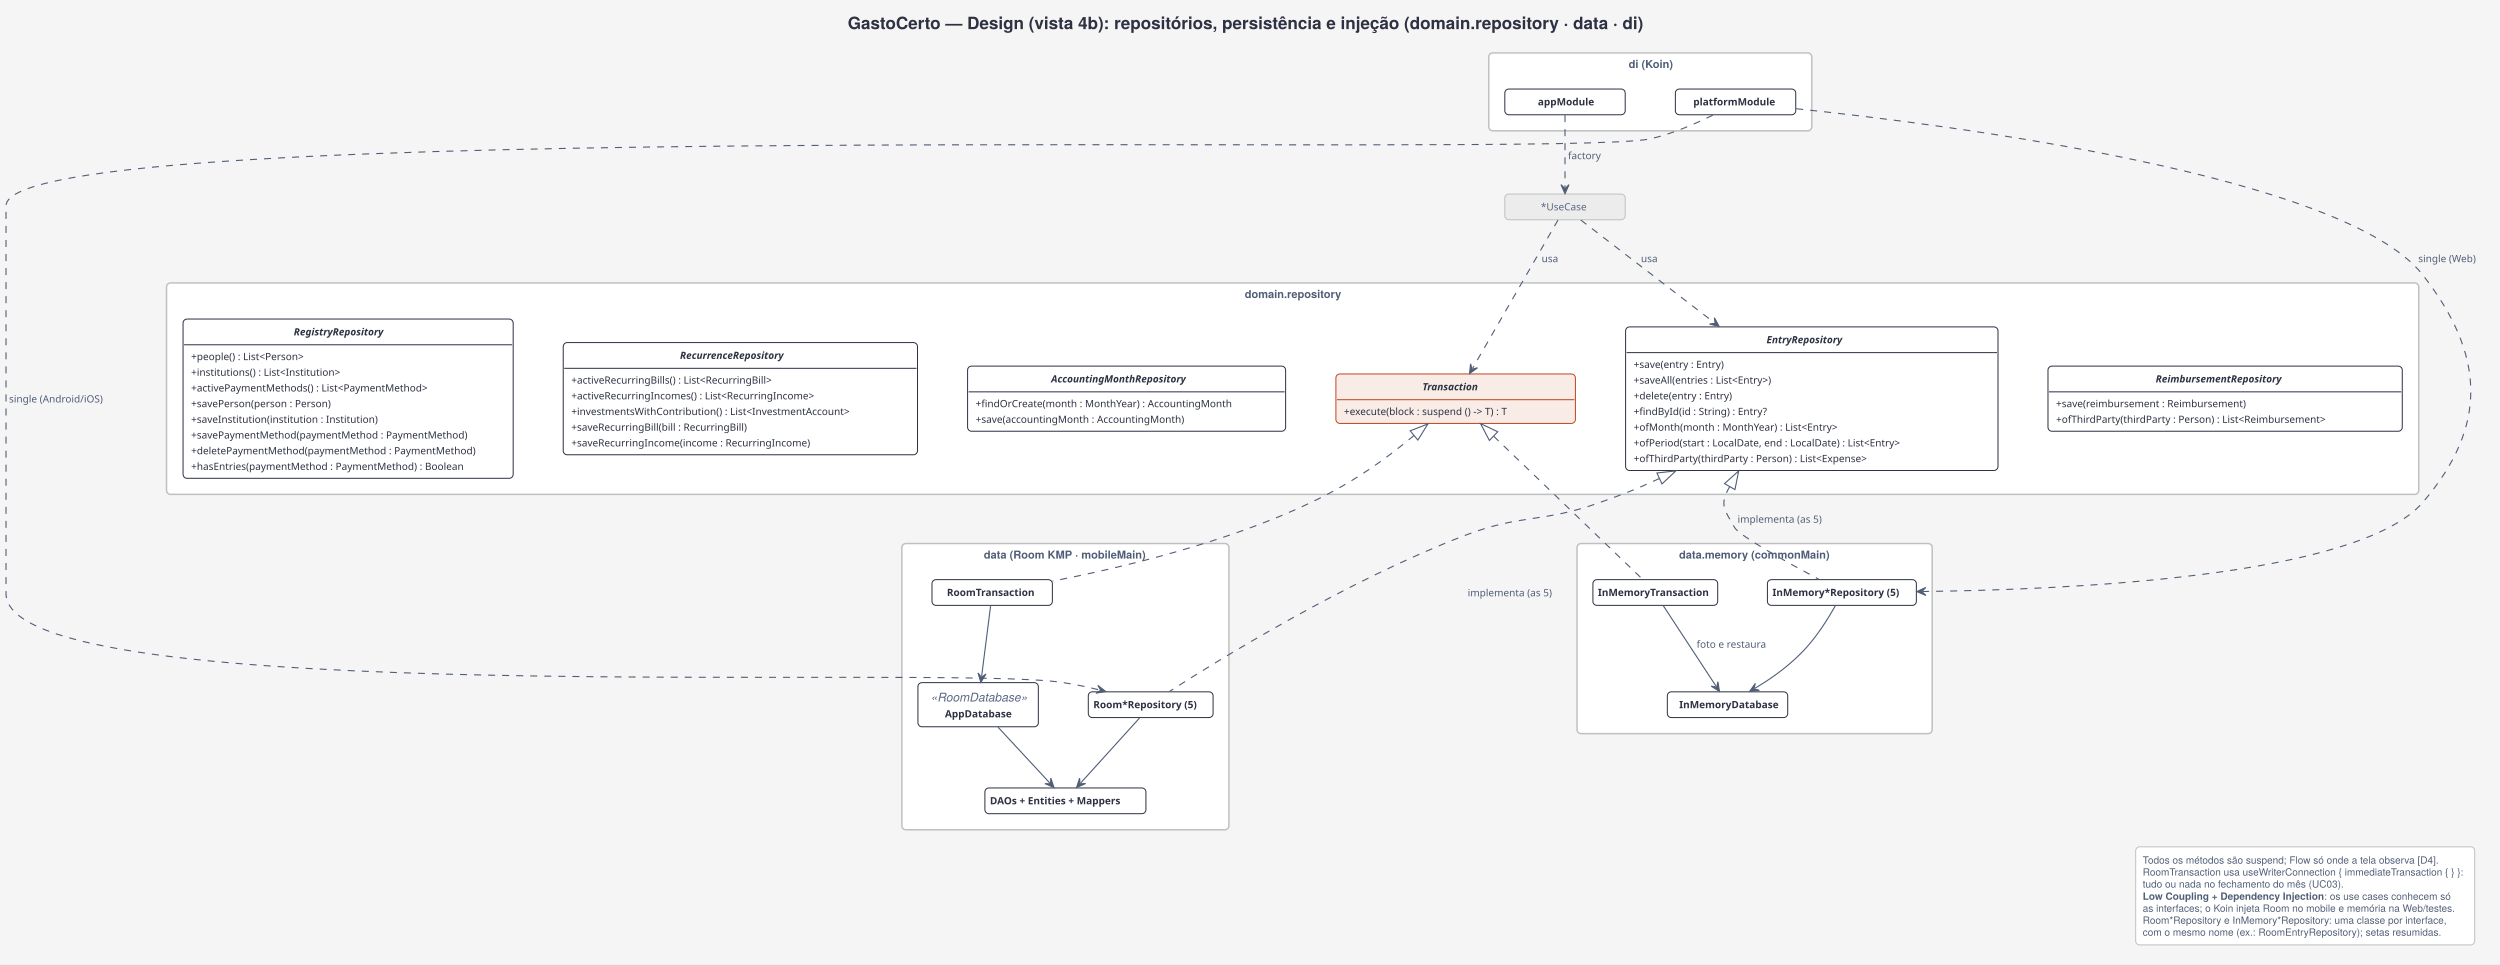
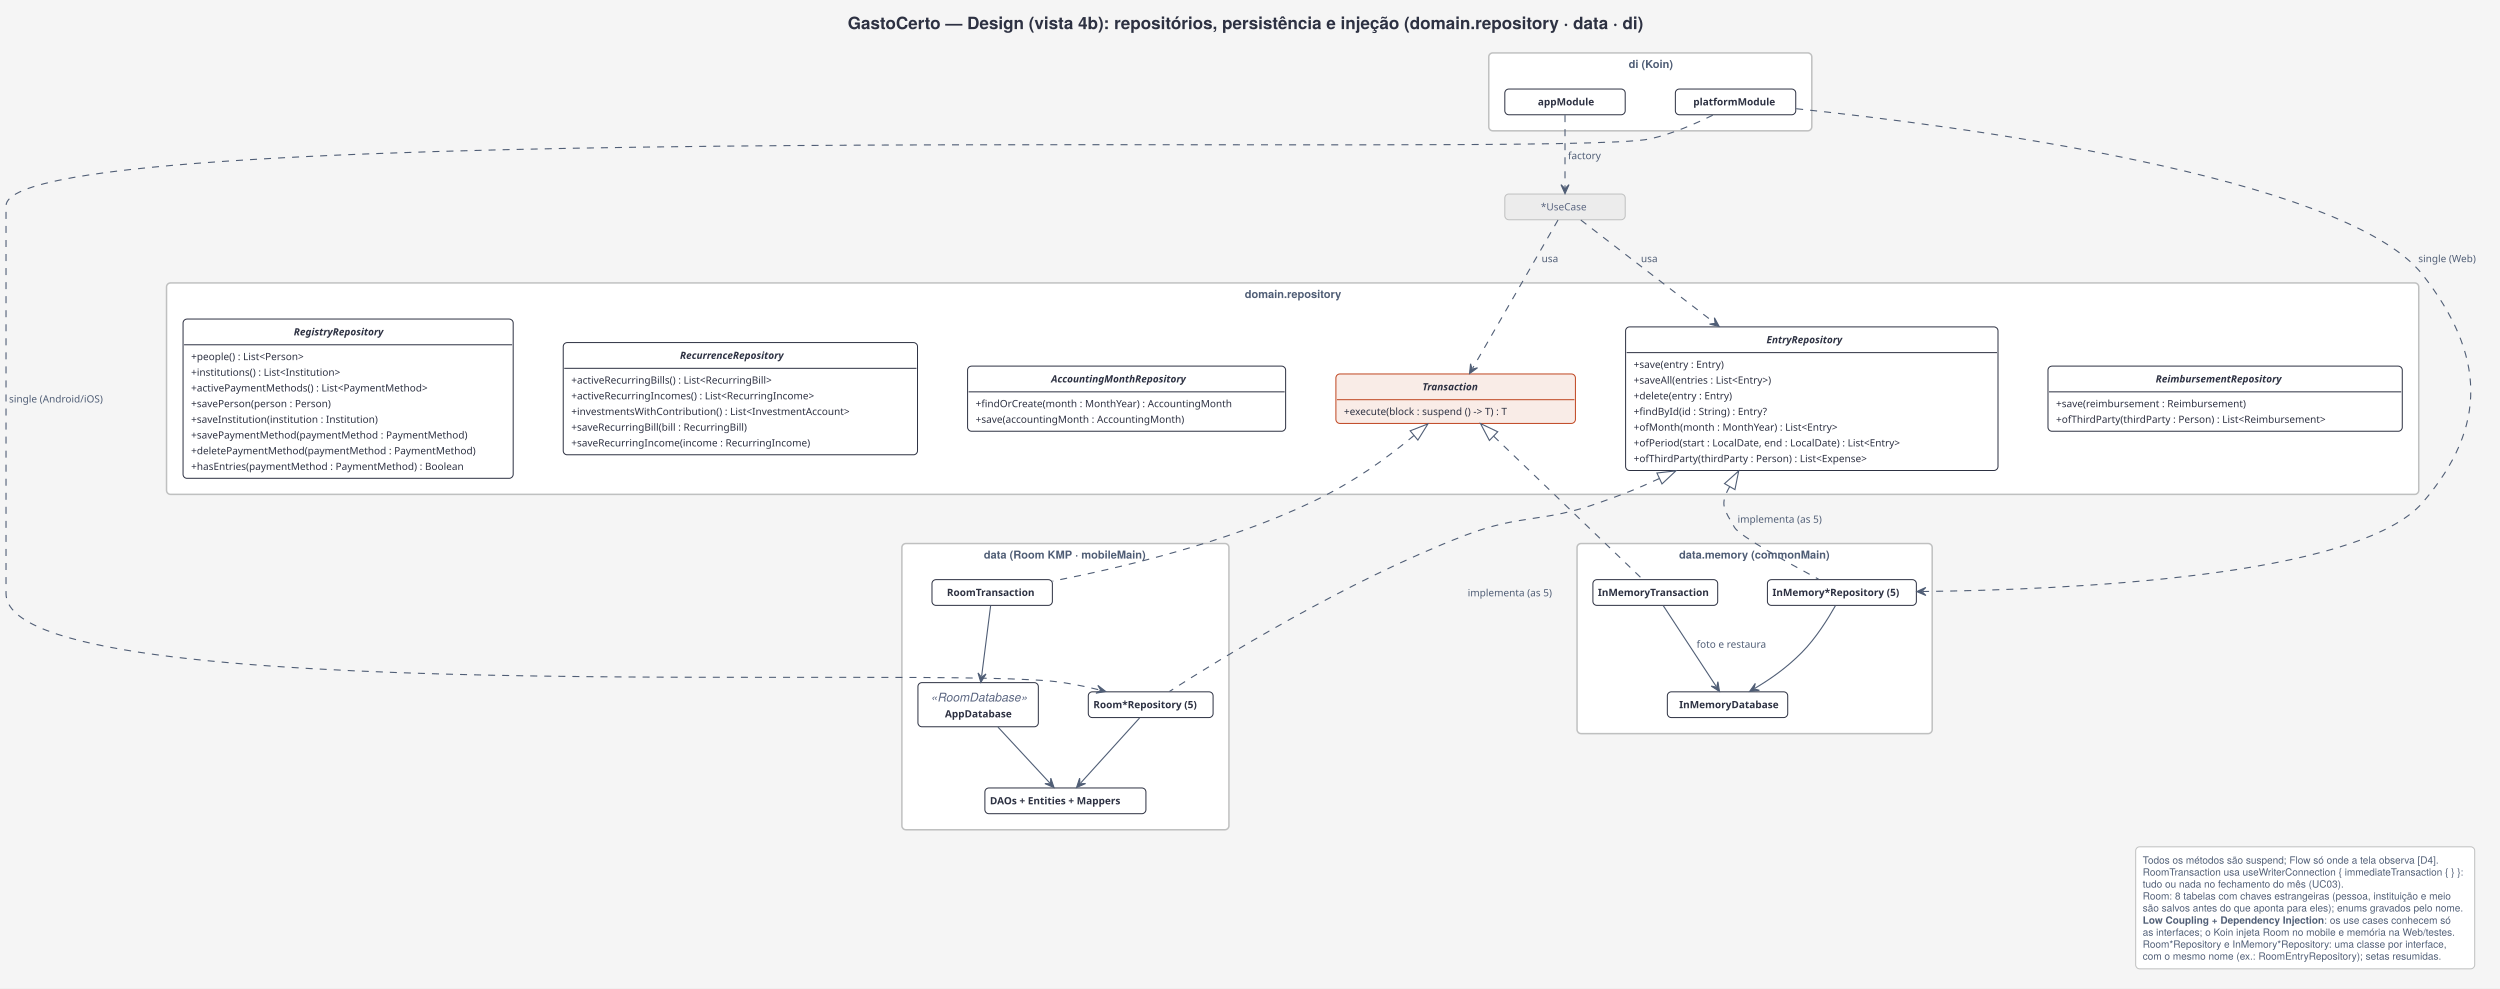
- <svg xmlns="http://www.w3.org/2000/svg" contentStyleType="text/css" data-diagram-type="CLASS" height="961px" preserveAspectRatio="none" style="width:2492px;height:961px;background:#F5F5F5;" version="1.1" viewBox="0 0 2492 961" width="2492px" zoomAndPan="magnify">
+ <svg xmlns="http://www.w3.org/2000/svg" contentStyleType="text/css" data-diagram-type="CLASS" height="985px" preserveAspectRatio="none" style="width:2492px;height:985px;background:#F5F5F5;" version="1.1" viewBox="0 0 2492 985" width="2492px" zoomAndPan="magnify">
  <defs />
  <g>
-     <rect fill="#F5F5F5" height="961" style="stroke:none;stroke-width:1;" width="2492" x="0" y="0" />
+     <rect fill="#F5F5F5" height="985" style="stroke:none;stroke-width:1;" width="2492" x="0" y="0" />
    <g class="title" data-source-line="8">
      <text fill="#2D3142" font-family="'Helvetica Neue'" font-size="17" font-weight="bold" lengthAdjust="spacing" textLength="788.783" x="845.001" y="29.068">GastoCerto — Design (vista 4b): repositórios, persistência e injeção (domain.repository · data · di)</text>
    </g>
    <g class="cluster" data-qualified-name="domain.repository" data-source-line="10" id="ent0002">
      <rect fill="#FFFFFF" height="210.76" rx="4" ry="4" style="stroke:#BFC0C0;stroke-width:1.5;" width="2245" x="166" y="282.037" />
      <text fill="#4F5D75" font-family="'Helvetica Neue'" font-size="11" font-weight="bold" lengthAdjust="spacing" textLength="95.502" x="1240.749" y="297.081">domain.repository</text>
    </g>
    <g class="cluster" data-qualified-name="data .Room KMP . mobileMain." data-source-line="49" id="ent0009">
      <rect fill="#FFFFFF" height="285.3" rx="4" ry="4" style="stroke:#BFC0C0;stroke-width:1.5;" width="326" x="899" y="541.797" />
      <text fill="#4F5D75" font-family="'Helvetica Neue'" font-size="11" font-weight="bold" lengthAdjust="spacing" textLength="162.679" x="980.66" y="556.841">data (Room KMP · mobileMain)</text>
    </g>
    <g class="cluster" data-qualified-name="data.memory .commonMain." data-source-line="55" id="ent0014">
      <rect fill="#FFFFFF" height="189.47" rx="4" ry="4" style="stroke:#BFC0C0;stroke-width:1.5;" width="354" x="1572" y="541.797" />
      <text fill="#4F5D75" font-family="'Helvetica Neue'" font-size="11" font-weight="bold" lengthAdjust="spacing" textLength="150.667" x="1673.667" y="556.841">data.memory (commonMain)</text>
    </g>
    <g class="cluster" data-qualified-name="di .Koin." data-source-line="60" id="ent0018">
      <rect fill="#FFFFFF" height="77.64" rx="4" ry="4" style="stroke:#BFC0C0;stroke-width:1.5;" width="322" x="1484" y="52.757" />
      <text fill="#4F5D75" font-family="'Helvetica Neue'" font-size="11" font-weight="bold" lengthAdjust="spacing" textLength="43.153" x="1623.424" y="67.801">di (Koin)</text>
    </g>
    <g class="entity" data-qualified-name="domain.repository.EntryRepository" data-source-line="11" id="ent0003">
      <rect fill="#FFFFFF" height="143.125" rx="4" ry="4" style="stroke:#2D3142;stroke-width:1;" width="371.21" x="1620.4" y="325.857" />
      <text fill="#2D3142" font-family="Menlo" font-size="10" font-style="italic" font-weight="bold" lengthAdjust="spacing" textLength="90.308" x="1760.851" y="342.139">EntryRepository</text>
      <line style="stroke:#2D3142;stroke-width:1;" x1="1621.4" x2="1990.61" y1="351.498" y2="351.498" />
      <text fill="#2D3142" font-family="Menlo" font-size="10" lengthAdjust="spacing" textLength="120.41" x="1628.4" y="366.78">+save(entry : Entry)</text>
      <text fill="#2D3142" font-family="Menlo" font-size="10" lengthAdjust="spacing" textLength="186.636" x="1628.4" y="382.421">+saveAll(entries : List&lt;Entry&gt;)</text>
      <text fill="#2D3142" font-family="Menlo" font-size="10" lengthAdjust="spacing" textLength="132.451" x="1628.4" y="398.061">+delete(entry : Entry)</text>
      <text fill="#2D3142" font-family="Menlo" font-size="10" lengthAdjust="spacing" textLength="186.636" x="1628.4" y="413.702">+findById(id : String) : Entry?</text>
      <text fill="#2D3142" font-family="Menlo" font-size="10" lengthAdjust="spacing" textLength="246.841" x="1628.4" y="429.342">+ofMonth(month : MonthYear) : List&lt;Entry&gt;</text>
      <text fill="#2D3142" font-family="Menlo" font-size="10" lengthAdjust="spacing" textLength="355.21" x="1628.4" y="444.983">+ofPeriod(start : LocalDate, end : LocalDate) : List&lt;Entry&gt;</text>
      <text fill="#2D3142" font-family="Menlo" font-size="10" lengthAdjust="spacing" textLength="301.025" x="1628.4" y="460.624">+ofThirdParty(thirdParty : Person) : List&lt;Expense&gt;</text>
    </g>
    <g class="entity" data-qualified-name="domain.repository.AccountingMonthRepository" data-source-line="20" id="ent0004">
      <rect fill="#FFFFFF" height="64.922" rx="4" ry="4" style="stroke:#2D3142;stroke-width:1;" width="317.025" x="964.49" y="364.957" />
      <text fill="#2D3142" font-family="Menlo" font-size="10" font-style="italic" font-weight="bold" lengthAdjust="spacing" textLength="150.513" x="1047.746" y="381.239">AccountingMonthRepository</text>
      <line style="stroke:#2D3142;stroke-width:1;" x1="965.49" x2="1280.515" y1="390.598" y2="390.598" />
      <text fill="#2D3142" font-family="Menlo" font-size="10" lengthAdjust="spacing" textLength="301.025" x="972.49" y="405.88">+findOrCreate(month : MonthYear) : AccountingMonth</text>
      <text fill="#2D3142" font-family="Menlo" font-size="10" lengthAdjust="spacing" textLength="240.82" x="972.49" y="421.521">+save(accountingMonth : AccountingMonth)</text>
    </g>
    <g class="entity" data-qualified-name="domain.repository.RegistryRepository" data-source-line="24" id="ent0005">
      <rect fill="#FFFFFF" height="158.766" rx="4" ry="4" style="stroke:#2D3142;stroke-width:1;" width="329.066" x="182.47" y="318.037" />
      <text fill="#2D3142" font-family="Menlo" font-size="10" font-style="italic" font-weight="bold" lengthAdjust="spacing" textLength="108.369" x="292.819" y="334.319">RegistryRepository</text>
      <line style="stroke:#2D3142;stroke-width:1;" x1="183.47" x2="510.536" y1="343.678" y2="343.678" />
      <text fill="#2D3142" font-family="Menlo" font-size="10" lengthAdjust="spacing" textLength="144.492" x="190.47" y="358.96">+people() : List&lt;Person&gt;</text>
      <text fill="#2D3142" font-family="Menlo" font-size="10" lengthAdjust="spacing" textLength="210.718" x="190.47" y="374.601">+institutions() : List&lt;Institution&gt;</text>
      <text fill="#2D3142" font-family="Menlo" font-size="10" lengthAdjust="spacing" textLength="270.923" x="190.47" y="390.241">+activePaymentMethods() : List&lt;PaymentMethod&gt;</text>
      <text fill="#2D3142" font-family="Menlo" font-size="10" lengthAdjust="spacing" textLength="168.574" x="190.47" y="405.882">+savePerson(person : Person)</text>
      <text fill="#2D3142" font-family="Menlo" font-size="10" lengthAdjust="spacing" textLength="258.882" x="190.47" y="421.522">+saveInstitution(institution : Institution)</text>
      <text fill="#2D3142" font-family="Menlo" font-size="10" lengthAdjust="spacing" textLength="295.005" x="190.47" y="437.163">+savePaymentMethod(paymentMethod : PaymentMethod)</text>
      <text fill="#2D3142" font-family="Menlo" font-size="10" lengthAdjust="spacing" textLength="307.046" x="190.47" y="452.804">+deletePaymentMethod(paymentMethod : PaymentMethod)</text>
      <text fill="#2D3142" font-family="Menlo" font-size="10" lengthAdjust="spacing" textLength="313.066" x="190.47" y="468.444">+hasEntries(paymentMethod : PaymentMethod) : Boolean</text>
    </g>
    <g class="entity" data-qualified-name="domain.repository.RecurrenceRepository" data-source-line="34" id="ent0006">
      <rect fill="#FFFFFF" height="111.844" rx="4" ry="4" style="stroke:#2D3142;stroke-width:1;" width="353.148" x="561.43" y="341.497" />
      <text fill="#2D3142" font-family="Menlo" font-size="10" font-style="italic" font-weight="bold" lengthAdjust="spacing" textLength="120.41" x="677.799" y="357.779">RecurrenceRepository</text>
      <line style="stroke:#2D3142;stroke-width:1;" x1="562.43" x2="913.578" y1="367.138" y2="367.138" />
      <text fill="#2D3142" font-family="Menlo" font-size="10" lengthAdjust="spacing" textLength="270.923" x="569.43" y="382.42">+activeRecurringBills() : List&lt;RecurringBill&gt;</text>
      <text fill="#2D3142" font-family="Menlo" font-size="10" lengthAdjust="spacing" textLength="295.005" x="569.43" y="398.06">+activeRecurringIncomes() : List&lt;RecurringIncome&gt;</text>
      <text fill="#2D3142" font-family="Menlo" font-size="10" lengthAdjust="spacing" textLength="337.148" x="569.43" y="413.701">+investmentsWithContribution() : List&lt;InvestmentAccount&gt;</text>
      <text fill="#2D3142" font-family="Menlo" font-size="10" lengthAdjust="spacing" textLength="240.82" x="569.43" y="429.342">+saveRecurringBill(bill : RecurringBill)</text>
      <text fill="#2D3142" font-family="Menlo" font-size="10" lengthAdjust="spacing" textLength="276.943" x="569.43" y="444.982">+saveRecurringIncome(income : RecurringIncome)</text>
    </g>
    <g class="entity" data-qualified-name="domain.repository.ReimbursementRepository" data-source-line="41" id="ent0007">
      <rect fill="#FFFFFF" height="64.922" rx="4" ry="4" style="stroke:#2D3142;stroke-width:1;" width="353.148" x="2041.43" y="364.957" />
      <text fill="#2D3142" font-family="Menlo" font-size="10" font-style="italic" font-weight="bold" lengthAdjust="spacing" textLength="138.472" x="2148.768" y="381.239">ReimbursementRepository</text>
      <line style="stroke:#2D3142;stroke-width:1;" x1="2042.43" x2="2393.578" y1="390.598" y2="390.598" />
      <text fill="#2D3142" font-family="Menlo" font-size="10" lengthAdjust="spacing" textLength="216.738" x="2049.43" y="405.88">+save(reimbursement : Reimbursement)</text>
      <text fill="#2D3142" font-family="Menlo" font-size="10" lengthAdjust="spacing" textLength="337.148" x="2049.43" y="421.521">+ofThirdParty(thirdParty : Person) : List&lt;Reimbursement&gt;</text>
    </g>
    <g class="entity" data-qualified-name="domain.repository.Transaction" data-source-line="45" id="ent0008">
      <rect fill="#F9ECE7" height="49.281" rx="4" ry="4" style="stroke:#BF4520;stroke-width:1;" width="238.759" x="1331.62" y="372.777" />
      <text fill="#2D3142" font-family="Menlo" font-size="10" font-style="italic" font-weight="bold" lengthAdjust="spacing" textLength="66.226" x="1417.887" y="389.059">Transaction</text>
      <line style="stroke:#BF4520;stroke-width:1;" x1="1332.62" x2="1569.379" y1="398.418" y2="398.418" />
      <text fill="#2D3142" font-family="Menlo" font-size="10" lengthAdjust="spacing" textLength="222.759" x="1339.62" y="413.7">+execute(block : suspend () -&gt; T) : T</text>
    </g>
    <g class="entity" data-qualified-name="data .Room KMP . mobileMain..AppDatabase" data-source-line="50" id="ent0010">
      <rect fill="#FFFFFF" height="44.017" rx="4" ry="4" style="stroke:#2D3142;stroke-width:1;" width="120" x="915" y="680.437" />
      <text fill="#5A6580" font-family="Helvetica Neue" font-size="12" font-style="italic" lengthAdjust="spacing" textLength="93.576" x="928.212" y="699.257">«RoomDatabase»</text>
      <text fill="#2D3142" font-family="Menlo" font-size="10" font-weight="bold" lengthAdjust="spacing" textLength="66.226" x="941.887" y="715.095">AppDatabase</text>
    </g>
    <g class="entity" data-qualified-name="data .Room KMP . mobileMain..RoomRepos" data-source-line="51" id="ent0011">
      <rect fill="#FFFFFF" height="25.641" rx="4" ry="4" style="stroke:#2D3142;stroke-width:1;" width="124.39" x="1084.81" y="689.627" />
      <text fill="#2D3142" font-family="Menlo" font-size="10" font-weight="bold" lengthAdjust="spacing" textLength="114.39" x="1089.81" y="705.909">Room*Repository (5)</text>
    </g>
    <g class="entity" data-qualified-name="data .Room KMP . mobileMain..RoomTransaction" data-source-line="52" id="ent0012">
      <rect fill="#FFFFFF" height="25.641" rx="4" ry="4" style="stroke:#2D3142;stroke-width:1;" width="120" x="929" y="577.797" />
      <text fill="#2D3142" font-family="Menlo" font-size="10" font-weight="bold" lengthAdjust="spacing" textLength="90.308" x="943.846" y="594.079">RoomTransaction</text>
    </g>
    <g class="entity" data-qualified-name="data .Room KMP . mobileMain..Daos" data-source-line="53" id="ent0013">
      <rect fill="#FFFFFF" height="25.641" rx="4" ry="4" style="stroke:#2D3142;stroke-width:1;" width="160.513" x="981.74" y="785.457" />
      <text fill="#2D3142" font-family="Menlo" font-size="10" font-weight="bold" lengthAdjust="spacing" textLength="150.513" x="986.74" y="801.739">DAOs + Entities + Mappers</text>
    </g>
    <g class="entity" data-qualified-name="data.memory .commonMain..MemRepos" data-source-line="56" id="ent0015">
      <rect fill="#FFFFFF" height="25.641" rx="4" ry="4" style="stroke:#2D3142;stroke-width:1;" width="148.472" x="1761.76" y="577.797" />
      <text fill="#2D3142" font-family="Menlo" font-size="10" font-weight="bold" lengthAdjust="spacing" textLength="138.472" x="1766.76" y="594.079">InMemory*Repository (5)</text>
    </g>
    <g class="entity" data-qualified-name="data.memory .commonMain..InMemoryTransaction" data-source-line="57" id="ent0016">
      <rect fill="#FFFFFF" height="25.641" rx="4" ry="4" style="stroke:#2D3142;stroke-width:1;" width="124.39" x="1587.81" y="577.797" />
      <text fill="#2D3142" font-family="Menlo" font-size="10" font-weight="bold" lengthAdjust="spacing" textLength="114.39" x="1592.81" y="594.079">InMemoryTransaction</text>
    </g>
    <g class="entity" data-qualified-name="data.memory .commonMain..InMemoryDatabase" data-source-line="58" id="ent0017">
      <rect fill="#FFFFFF" height="25.641" rx="4" ry="4" style="stroke:#2D3142;stroke-width:1;" width="120" x="1662" y="689.627" />
      <text fill="#2D3142" font-family="Menlo" font-size="10" font-weight="bold" lengthAdjust="spacing" textLength="96.328" x="1673.836" y="705.909">InMemoryDatabase</text>
    </g>
    <g class="entity" data-qualified-name="di .Koin..appModule" data-source-line="61" id="ent0019">
      <rect fill="#FFFFFF" height="25.641" rx="4" ry="4" style="stroke:#2D3142;stroke-width:1;" width="120" x="1500" y="88.757" />
      <text fill="#2D3142" font-family="Menlo" font-size="10" font-weight="bold" lengthAdjust="spacing" textLength="54.185" x="1532.908" y="105.039">appModule</text>
    </g>
    <g class="entity" data-qualified-name="di .Koin..platformModule" data-source-line="62" id="ent0020">
      <rect fill="#FFFFFF" height="25.641" rx="4" ry="4" style="stroke:#2D3142;stroke-width:1;" width="120" x="1670" y="88.757" />
      <text fill="#2D3142" font-family="Menlo" font-size="10" font-weight="bold" lengthAdjust="spacing" textLength="84.287" x="1687.856" y="105.039">platformModule</text>
    </g>
    <g class="entity" data-qualified-name="UseCases" data-source-line="64" id="ent0021">
      <rect fill="#ECECEC" height="25.641" rx="4" ry="4" style="stroke:#BFC0C0;stroke-width:1;" width="120" x="1500" y="193.397" />
      <text fill="#5A6580" font-family="Menlo" font-size="10" lengthAdjust="spacing" textLength="48.164" x="1535.918" y="209.679">*UseCase</text>
    </g>
    <g class="link" data-entity-1="ent0021" data-entity-2="ent0003" data-link-type="dependency" data-source-line="66" id="lnk22">
      <path codeLine="66" d="M1575.76,219.337 C1603.33,240.547 1657.524,282.219 1708.864,321.709" fill="none" id="UseCases-to-EntryRepository" style="stroke:#4F5D75;stroke-width:1.1;stroke-dasharray:7,7;" />
      <polygon fill="#4F5D75" points="1713.62,325.367,1708.925,316.709,1709.657,322.319,1704.047,323.05,1713.62,325.367" style="stroke:#4F5D75;stroke-width:1.1;" />
      <text fill="#4F5D75" font-family="Menlo" font-size="10" lengthAdjust="spacing" textLength="18.061" x="1635.69" y="261.319">usa</text>
    </g>
    <g class="link" data-entity-1="ent0021" data-entity-2="ent0008" data-link-type="dependency" data-source-line="67" id="lnk23">
      <path codeLine="67" d="M1553.02,219.337 C1535.3,250.087 1491.355,326.358 1467.835,367.188" fill="none" id="UseCases-to-Transaction" style="stroke:#4F5D75;stroke-width:1.1;stroke-dasharray:7,7;" />
      <polygon fill="#4F5D75" points="1464.84,372.387,1472.798,366.585,1467.336,368.054,1465.866,362.592,1464.84,372.387" style="stroke:#4F5D75;stroke-width:1.1;" />
      <text fill="#4F5D75" font-family="Menlo" font-size="10" lengthAdjust="spacing" textLength="18.061" x="1536.66" y="261.319">usa</text>
    </g>
    <g class="link" data-entity-1="ent0019" data-entity-2="ent0021" data-link-type="dependency" data-source-line="68" id="lnk24">
      <path codeLine="68" d="M1560,114.747 C1560,134.507 1560,167.307 1560,187.047" fill="none" id="appModule-to-UseCases" style="stroke:#4F5D75;stroke-width:1.1;stroke-dasharray:7,7;" />
      <polygon fill="#4F5D75" points="1560,193.047,1564,184.047,1560,188.047,1556,184.047,1560,193.047" style="stroke:#4F5D75;stroke-width:1.1;" />
      <text fill="#4F5D75" font-family="Menlo" font-size="10" lengthAdjust="spacing" textLength="42.144" x="1563" y="158.679">factory</text>
    </g>
    <g class="link" data-entity-1="ent0020" data-entity-2="ent0011" data-link-type="dependency" data-source-line="69" id="lnk25">
      <path codeLine="69" d="M1707.29,114.787 C1690.58,123.107 1667.04,133.467 1645,138.397 C1556.06,158.257 6,114.077 6,205.217 C6,205.217 6,205.217 6,591.617 C6,709.147 943.98,661.657 1060,680.437 C1073.8,682.677 1082.832,684.511 1096.282,687.801" fill="none" id="platformModule-to-RoomRepos" style="stroke:#4F5D75;stroke-width:1.1;stroke-dasharray:7,7;" />
      <polygon fill="#4F5D75" points="1102.11,689.227,1094.318,683.203,1097.253,688.039,1092.417,690.974,1102.11,689.227" style="stroke:#4F5D75;stroke-width:1.1;" />
      <text fill="#4F5D75" font-family="Menlo" font-size="10" lengthAdjust="spacing" textLength="120.41" x="9" y="401.199">single (Android/iOS)</text>
    </g>
    <g class="link" data-entity-1="ent0020" data-entity-2="ent0015" data-link-type="dependency" data-source-line="70" id="lnk26">
      <path codeLine="70" d="M1790.4,108.367 C1943.02,124.367 2337.49,174.737 2415,274.037 C2477.01,353.477 2480.64,424.317 2415,500.797 C2350.84,575.557 2058.14,587.967 1916.68,589.607" fill="none" id="platformModule-to-MemRepos" style="stroke:#4F5D75;stroke-width:1.1;stroke-dasharray:7,7;" />
      <polygon fill="#4F5D75" points="1910.68,589.677,1919.726,593.572,1915.68,589.619,1919.633,585.573,1910.68,589.677" style="stroke:#4F5D75;stroke-width:1.1;" />
      <text fill="#4F5D75" font-family="Menlo" font-size="10" lengthAdjust="spacing" textLength="72.246" x="2410.54" y="261.319">single (Web)</text>
    </g>
    <g class="link" data-entity-1="ent0003" data-entity-2="ent0011" data-link-type="extension" data-source-line="71" id="lnk28">
      <path codeLine="71" d="M1654.147,476.932 C1629.427,488.382 1619.9,491.827 1595,500.797 C1536.89,521.737 1517.68,511.707 1460,533.797 C1342.28,578.887 1212.9,658.917 1165.61,689.297" fill="none" id="EntryRepository-backto-RoomRepos" style="stroke:#4F5D75;stroke-width:1.1;stroke-dasharray:7,7;" />
      <polygon fill="none" points="1670.48,469.367,1651.625,471.488,1656.669,482.377,1670.48,469.367" style="stroke:#4F5D75;stroke-width:1.1;" />
      <text fill="#4F5D75" font-family="Menlo" font-size="10" lengthAdjust="spacing" textLength="102.349" x="1463" y="594.399">implementa (as 5)</text>
    </g>
    <g class="link" data-entity-1="ent0008" data-entity-2="ent0012" data-link-type="extension" data-source-line="72" id="lnk30">
      <path codeLine="72" d="M1409.502,434.058 C1381.782,457.118 1350.88,479.857 1307,500.797 C1221.9,541.407 1114.86,566.497 1049.22,579.257" fill="none" id="Transaction-backto-RoomTransaction" style="stroke:#4F5D75;stroke-width:1.1;stroke-dasharray:7,7;" />
      <polygon fill="none" points="1423.34,422.547,1405.665,429.446,1413.339,438.671,1423.34,422.547" style="stroke:#4F5D75;stroke-width:1.1;" />
    </g>
    <g class="link" data-entity-1="ent0003" data-entity-2="ent0015" data-link-type="extension" data-source-line="73" id="lnk32">
      <path codeLine="73" d="M1724.189,485.044 C1713.729,503.294 1718.54,507.377 1729,525.797 C1733.71,534.097 1782.79,561.287 1812.82,577.377" fill="none" id="EntryRepository-backto-MemRepos" style="stroke:#4F5D75;stroke-width:1.1;stroke-dasharray:7,7;" />
      <polygon fill="none" points="1733.14,469.427,1718.984,482.06,1729.395,488.027,1733.14,469.427" style="stroke:#4F5D75;stroke-width:1.1;" />
      <text fill="#4F5D75" font-family="Menlo" font-size="10" lengthAdjust="spacing" textLength="102.349" x="1732" y="521.079">implementa (as 5)</text>
    </g>
    <g class="link" data-entity-1="ent0008" data-entity-2="ent0016" data-link-type="extension" data-source-line="74" id="lnk34">
      <path codeLine="74" d="M1488.781,434.717 C1531.711,475.957 1605.37,546.737 1637.57,577.677" fill="none" id="Transaction-backto-InMemoryTransaction" style="stroke:#4F5D75;stroke-width:1.1;stroke-dasharray:7,7;" />
      <polygon fill="none" points="1475.8,422.247,1484.624,439.044,1492.938,430.39,1475.8,422.247" style="stroke:#4F5D75;stroke-width:1.1;" />
    </g>
    <g class="link" data-entity-1="ent0015" data-entity-2="ent0017" data-link-type="dependency" data-source-line="75" id="lnk35">
      <path codeLine="75" d="M1829.49,603.847 C1822.37,616.467 1810.1,636.247 1796,650.437 C1780.49,666.047 1764.772,676.862 1749.142,686.192" fill="none" id="MemRepos-to-InMemoryDatabase" style="stroke:#4F5D75;stroke-width:1.1;" />
      <polygon fill="#4F5D75" points="1743.99,689.267,1753.768,688.089,1748.283,686.704,1749.668,681.219,1743.99,689.267" style="stroke:#4F5D75;stroke-width:1.1;" />
    </g>
    <g class="link" data-entity-1="ent0016" data-entity-2="ent0017" data-link-type="dependency" data-source-line="76" id="lnk36">
      <path codeLine="76" d="M1657.98,603.797 C1671.82,624.907 1696.831,663.049 1710.691,684.199" fill="none" id="InMemoryTransaction-to-InMemoryDatabase" style="stroke:#4F5D75;stroke-width:1.1;" />
      <polygon fill="#4F5D75" points="1713.98,689.217,1712.393,679.497,1711.239,685.035,1705.701,683.882,1713.98,689.217" style="stroke:#4F5D75;stroke-width:1.1;" />
      <text fill="#4F5D75" font-family="Menlo" font-size="10" lengthAdjust="spacing" textLength="90.308" x="1691.16" y="645.719">foto e restaura</text>
    </g>
    <g class="link" data-entity-1="ent0011" data-entity-2="ent0013" data-link-type="dependency" data-source-line="77" id="lnk37">
      <path codeLine="77" d="M1135.89,715.717 C1119.6,733.697 1093.44,762.582 1077.14,780.562" fill="none" id="RoomRepos-to-Daos" style="stroke:#4F5D75;stroke-width:1.1;" />
      <polygon fill="#4F5D75" points="1073.11,785.007,1082.118,781.026,1076.468,781.303,1076.191,775.653,1073.11,785.007" style="stroke:#4F5D75;stroke-width:1.1;" />
    </g>
    <g class="link" data-entity-1="ent0012" data-entity-2="ent0010" data-link-type="dependency" data-source-line="78" id="lnk38">
      <path codeLine="78" d="M987.45,603.797 C985.1,622.227 981.37,651.515 978.47,674.235" fill="none" id="RoomTransaction-to-AppDatabase" style="stroke:#4F5D75;stroke-width:1.1;" />
      <polygon fill="#4F5D75" points="977.71,680.187,982.817,671.766,978.343,675.227,974.882,670.753,977.71,680.187" style="stroke:#4F5D75;stroke-width:1.1;" />
    </g>
    <g class="link" data-entity-1="ent0010" data-entity-2="ent0013" data-link-type="dependency" data-source-line="79" id="lnk39">
      <path codeLine="79" d="M994.74,724.737 C1011.99,743.337 1032.34,765.288 1046.52,780.578" fill="none" id="AppDatabase-to-Daos" style="stroke:#4F5D75;stroke-width:1.1;" />
      <polygon fill="#4F5D75" points="1050.6,784.977,1047.413,775.658,1047.2,781.311,1041.547,781.098,1050.6,784.977" style="stroke:#4F5D75;stroke-width:1.1;" />
    </g>
    <g class="legend" data-source-line="84">
-       <rect fill="#FFFFFF" height="97.79" rx="4" ry="4" style="stroke:#BFC0C0;stroke-width:1;" width="337.94" x="2128.846" y="844.097" />
+       <rect fill="#FFFFFF" height="121.65" rx="4" ry="4" style="stroke:#BFC0C0;stroke-width:1;" width="337.94" x="2128.846" y="844.097" />
      <text fill="#4F5D75" font-family="'Helvetica Neue'" font-size="10" lengthAdjust="spacing" textLength="298.57" x="2135.846" y="860.897">Todos os métodos são suspend; Flow só onde a tela observa [D4].</text>
      <text fill="#4F5D75" font-family="'Helvetica Neue'" font-size="10" lengthAdjust="spacing" textLength="323.94" x="2135.846" y="872.827">RoomTransaction usa useWriterConnection { immediateTransaction { } }:</text>
      <text fill="#4F5D75" font-family="'Helvetica Neue'" font-size="10" lengthAdjust="spacing" textLength="201.74" x="2135.846" y="884.757">tudo ou nada no fechamento do mês (UC03).</text>
-       <text fill="#4F5D75" font-family="'Helvetica Neue'" font-size="10" font-weight="bold" lengthAdjust="spacing" textLength="180.98" x="2135.846" y="896.927">Low Coupling + Dependency Injection</text>
-       <text fill="#4F5D75" font-family="'Helvetica Neue'" font-size="10" lengthAdjust="spacing" textLength="127.07" x="2316.826" y="896.967">: os use cases conhecem só</text>
-       <text fill="#4F5D75" font-family="'Helvetica Neue'" font-size="10" lengthAdjust="spacing" textLength="314.52" x="2135.846" y="908.897">as interfaces; o Koin injeta Room no mobile e memória na Web/testes.</text>
-       <text fill="#4F5D75" font-family="'Helvetica Neue'" font-size="10" lengthAdjust="spacing" textLength="304.49" x="2135.846" y="920.827">Room*Repository e InMemory*Repository: uma classe por interface,</text>
-       <text fill="#4F5D75" font-family="'Helvetica Neue'" font-size="10" lengthAdjust="spacing" textLength="298.6" x="2135.846" y="932.757">com o mesmo nome (ex.: RoomEntryRepository); setas resumidas.</text>
+       <text fill="#4F5D75" font-family="'Helvetica Neue'" font-size="10" lengthAdjust="spacing" textLength="309.32" x="2135.846" y="896.687">Room: 8 tabelas com chaves estrangeiras (pessoa, instituição e meio</text>
+       <text fill="#4F5D75" font-family="'Helvetica Neue'" font-size="10" lengthAdjust="spacing" textLength="321.19" x="2135.846" y="908.617">são salvos antes do que aponta para eles); enums gravados pelo nome.</text>
+       <text fill="#4F5D75" font-family="'Helvetica Neue'" font-size="10" font-weight="bold" lengthAdjust="spacing" textLength="180.98" x="2135.846" y="920.787">Low Coupling + Dependency Injection</text>
+       <text fill="#4F5D75" font-family="'Helvetica Neue'" font-size="10" lengthAdjust="spacing" textLength="127.07" x="2316.826" y="920.827">: os use cases conhecem só</text>
+       <text fill="#4F5D75" font-family="'Helvetica Neue'" font-size="10" lengthAdjust="spacing" textLength="314.52" x="2135.846" y="932.757">as interfaces; o Koin injeta Room no mobile e memória na Web/testes.</text>
+       <text fill="#4F5D75" font-family="'Helvetica Neue'" font-size="10" lengthAdjust="spacing" textLength="304.49" x="2135.846" y="944.687">Room*Repository e InMemory*Repository: uma classe por interface,</text>
+       <text fill="#4F5D75" font-family="'Helvetica Neue'" font-size="10" lengthAdjust="spacing" textLength="298.6" x="2135.846" y="956.617">com o mesmo nome (ex.: RoomEntryRepository); setas resumidas.</text>
    </g>
  </g>
</svg>
